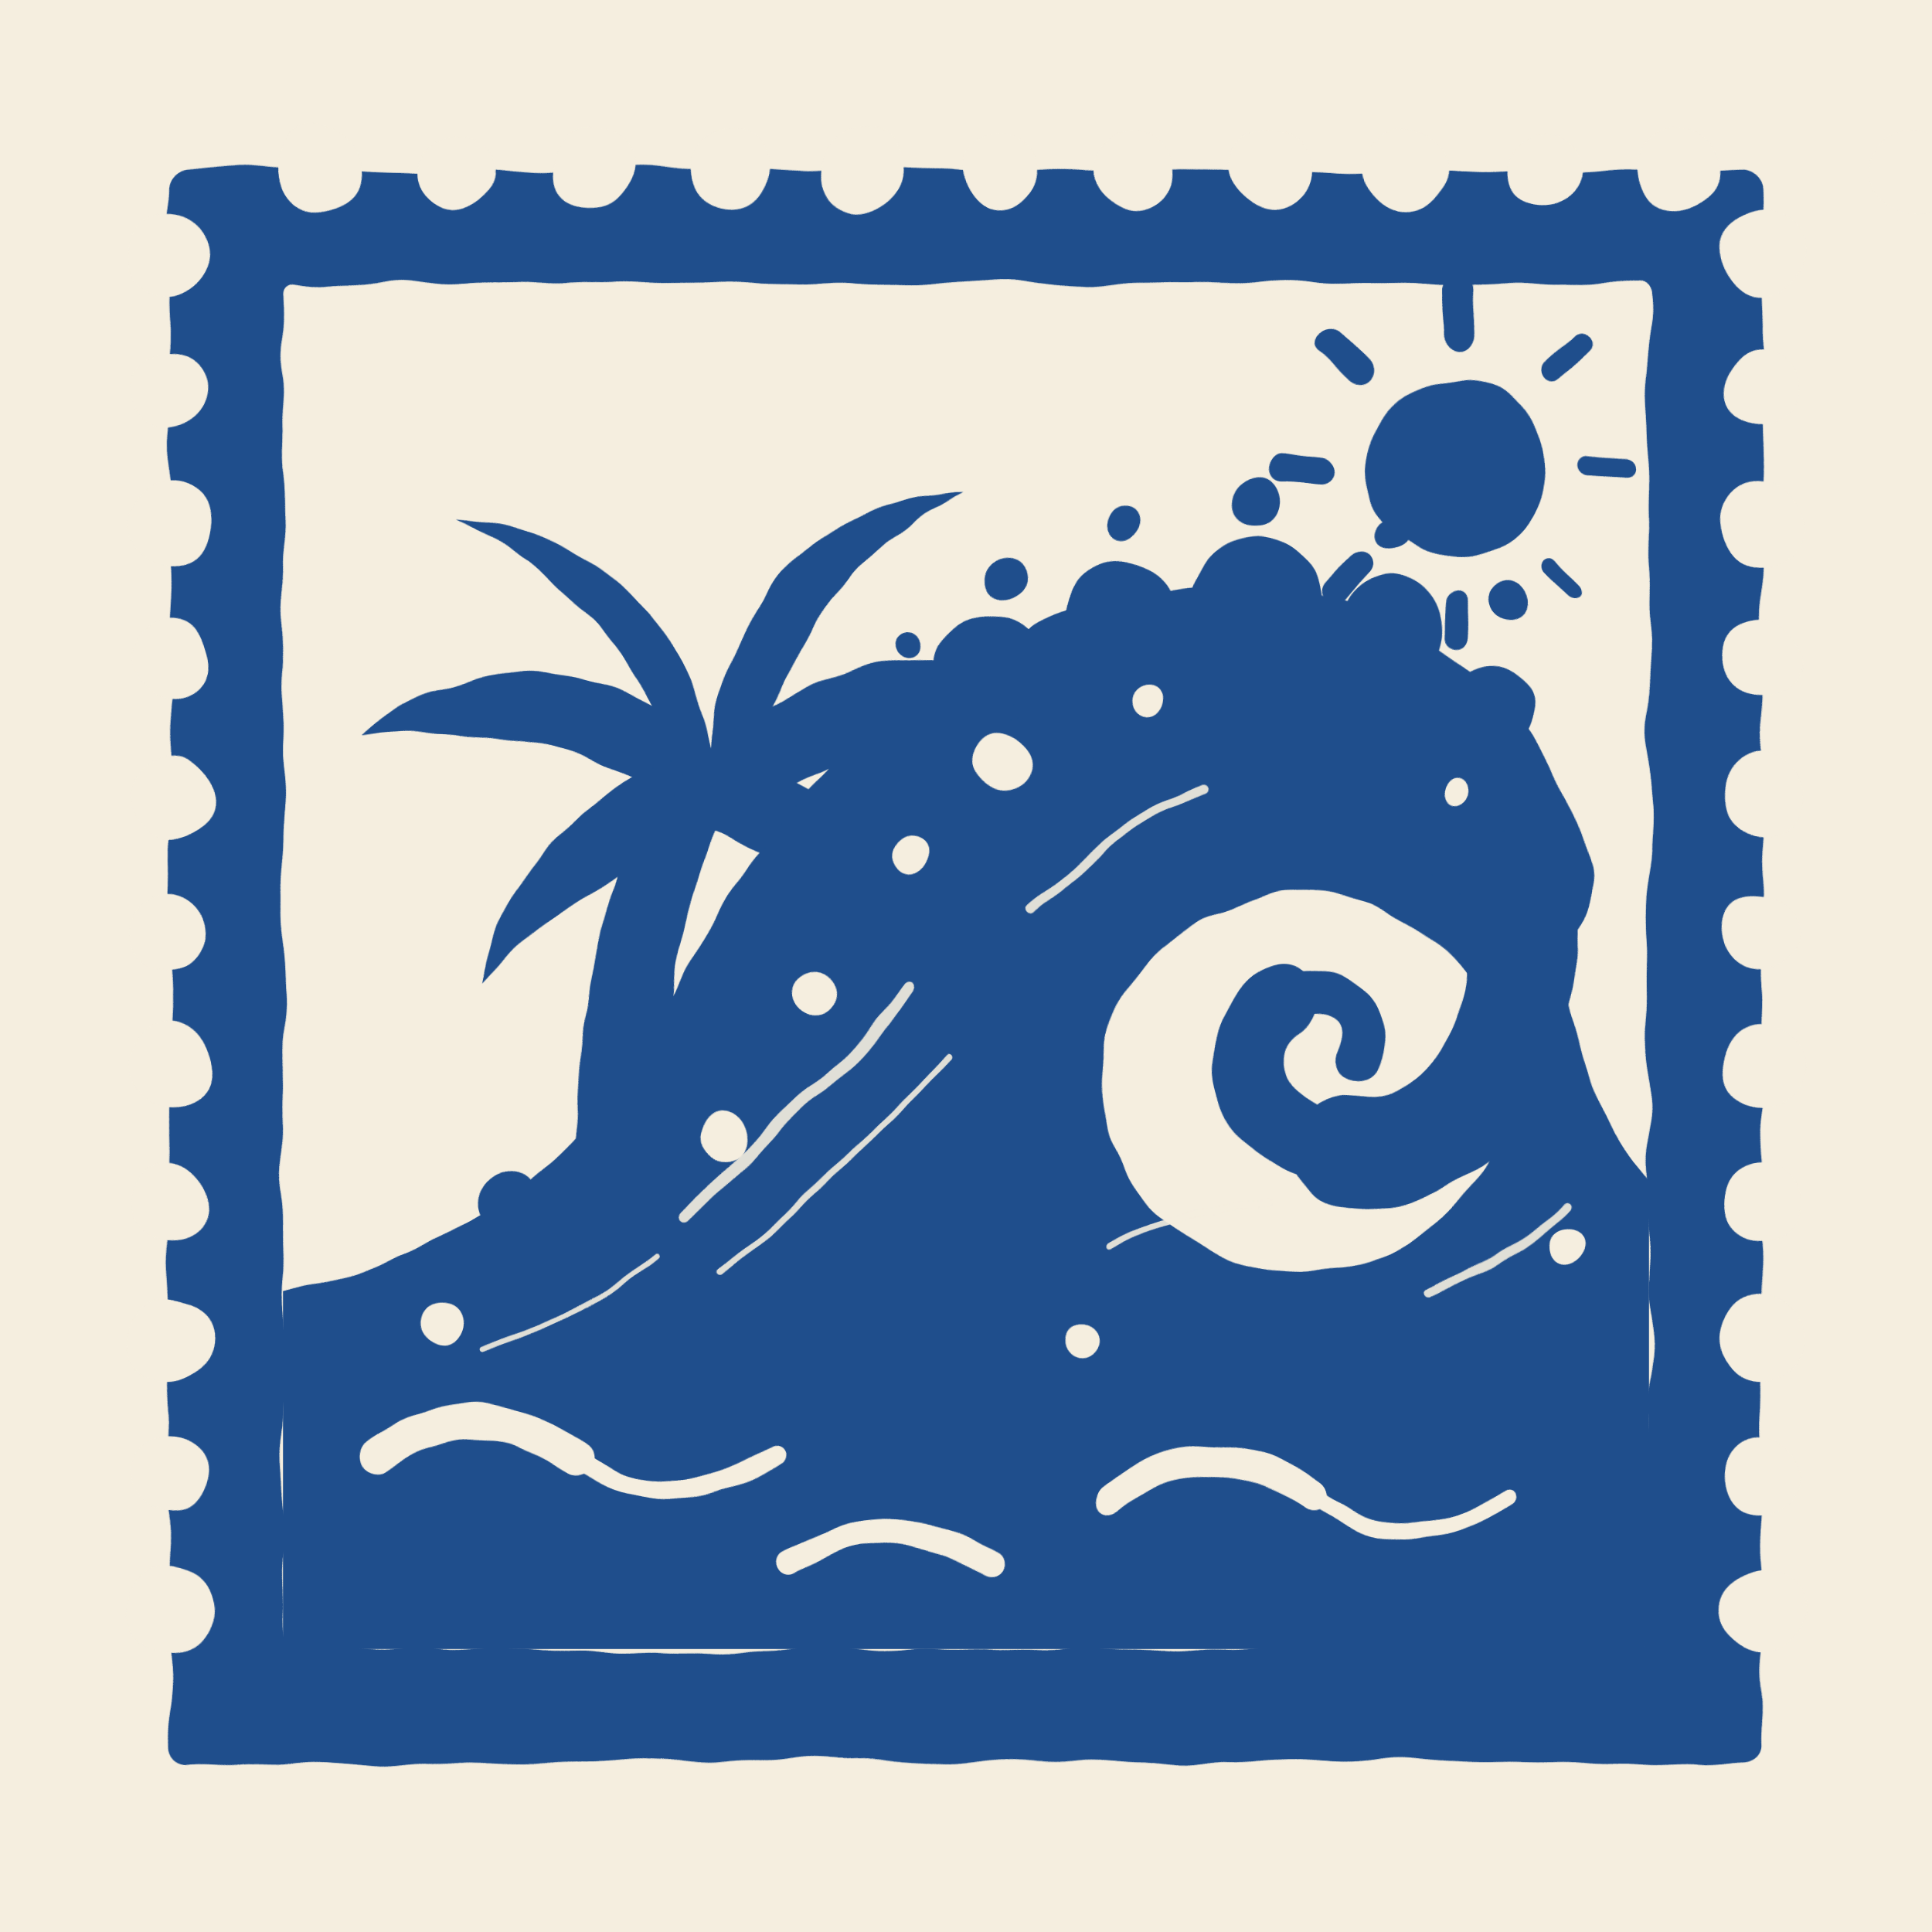
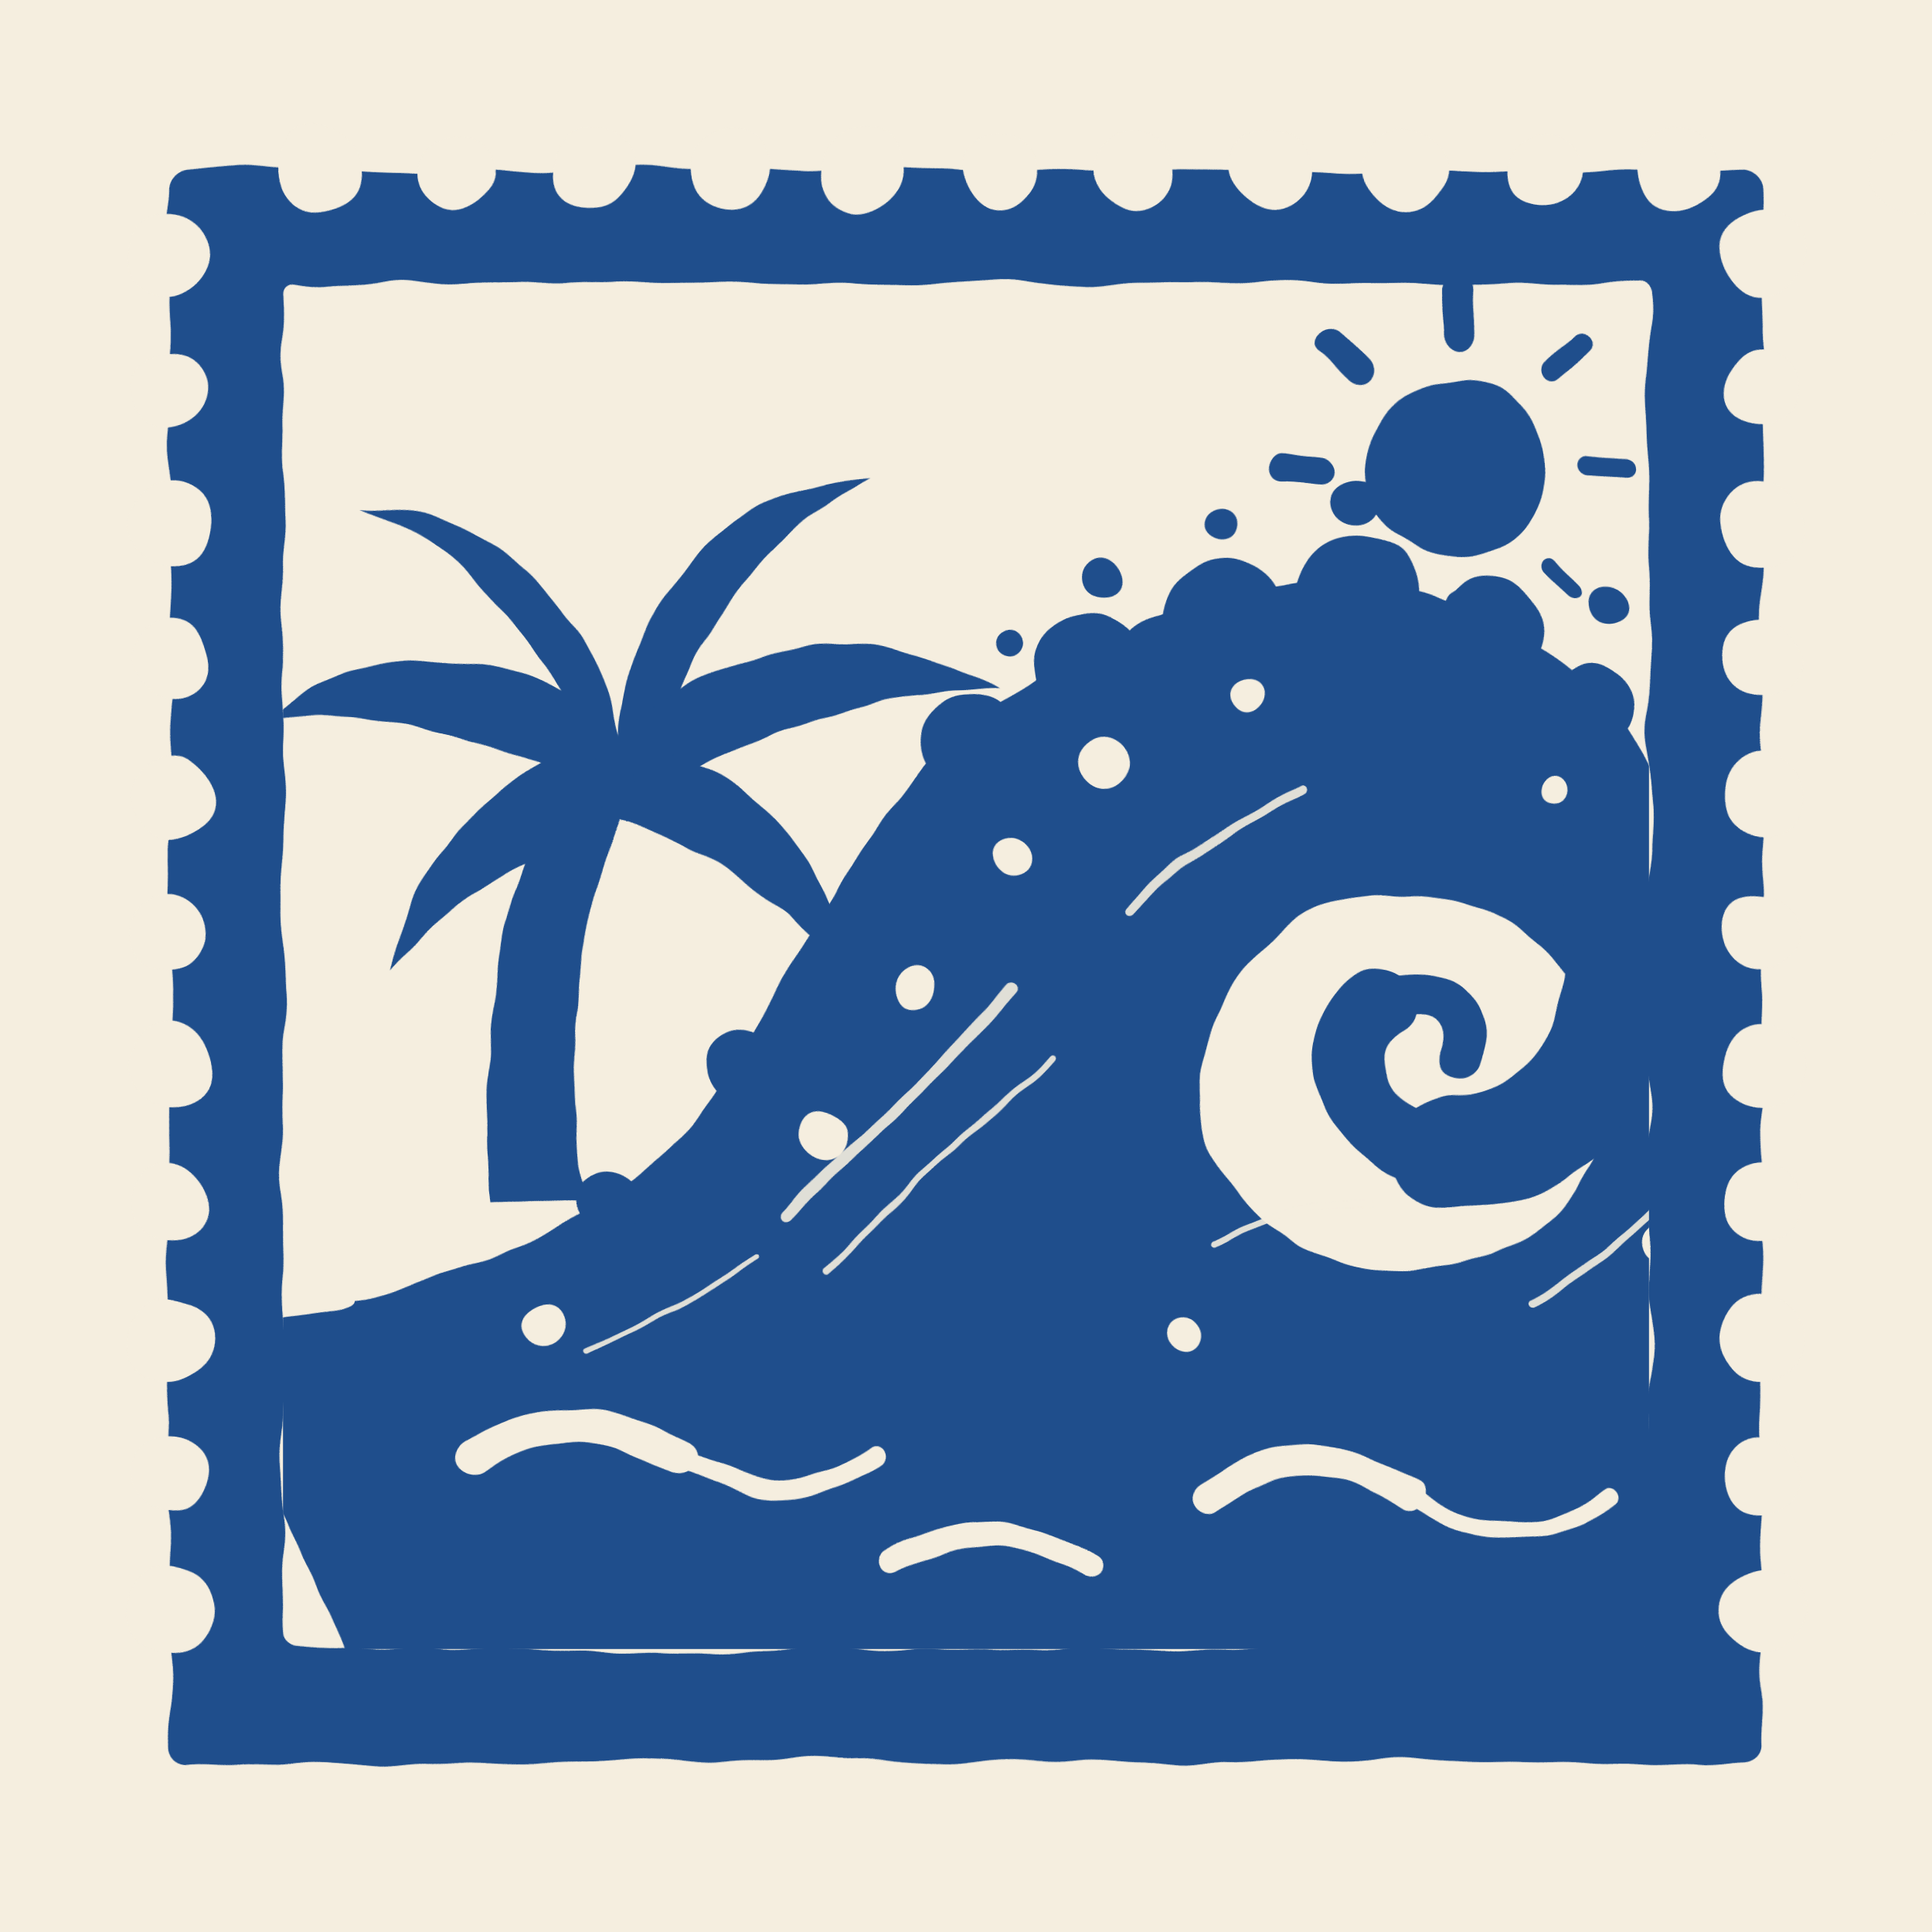
<svg xmlns="http://www.w3.org/2000/svg" viewBox="0 0 1024 1024" width="1024" height="1024">
  <defs>
    <filter id="rough" x="-10%" y="-10%" width="120%" height="120%">
      <feTurbulence type="fractalNoise" baseFrequency="0.011" numOctaves="3" seed="7" result="n" />
      <feDisplacementMap in="SourceGraphic" in2="n" scale="13" xChannelSelector="R" yChannelSelector="G" />
    </filter>
    <filter id="rough2" x="-10%" y="-10%" width="120%" height="120%">
      <feTurbulence type="fractalNoise" baseFrequency="0.02" numOctaves="2" seed="3" result="n" />
      <feDisplacementMap in="SourceGraphic" in2="n" scale="9" xChannelSelector="R" yChannelSelector="G" />
    </filter>
    <filter id="dry" x="0" y="0" width="100%" height="100%">
      <feTurbulence type="fractalNoise" baseFrequency="0.9" numOctaves="2" seed="11" result="t" />
      <feColorMatrix in="t" type="matrix" values="0 0 0 0 0  0 0 0 0 0  0 0 0 0 0  0 0 0 -2.2 1.6" result="m" />
      <feComposite in="SourceGraphic" in2="m" operator="out" />
    </filter>
    <clipPath id="win">
      <rect x="150" y="150" width="724" height="724" rx="6" />
    </clipPath>
  </defs>
  <rect width="1024" height="1024" fill="#F5EEDF" />
  <g filter="url(#rough2)">
    <rect x="90" y="90" width="844" height="844" rx="10" fill="#1F4E8C" />
    <g fill="#F5EEDF">
      <g id="perf">
        <circle cx="90" cy="134" r="22" />
        <circle cx="90" cy="206" r="20" />
        <circle cx="90" cy="278" r="23" />
        <circle cx="90" cy="350" r="21" />
        <circle cx="90" cy="422" r="22" />
        <circle cx="90" cy="494" r="20" />
        <circle cx="90" cy="566" r="23" />
        <circle cx="90" cy="638" r="21" />
        <circle cx="90" cy="710" r="22" />
        <circle cx="90" cy="782" r="20" />
        <circle cx="90" cy="854" r="23" />
      </g>
      <use href="#perf" transform="translate(844 0)" />
      <use href="#perf" transform="rotate(90 512 512)" />
      <use href="#perf" transform="rotate(90 512 512) translate(0 -844)" />
      <rect x="150" y="150" width="724" height="724" rx="6" />
    </g>
  </g>
  <g clip-path="url(#win)">
    <g transform="translate(150 150) scale(0.707)" filter="url(#rough)">
      <g>
        <g transform="translate(880 140) scale(0.9)">
          <circle r="76" fill="#1F4E8C" />
          <g stroke="#1F4E8C" stroke-linecap="round" fill="none">
            <path stroke-width="26" d="M 0 -112 L 0 -150" />
            <path stroke-width="18" d="M 0 112 L 0 140" />
            <path stroke-width="22" d="M -112 0 L -146 0" />
            <path stroke-width="16" d="M 112 0 L 140 0" />
            <path stroke-width="24" d="M -80 -80 L -104 -104" />
            <path stroke-width="14" d="M 80 80 L 100 100" />
            <path stroke-width="18" d="M 80 -80 L 104 -104" />
            <path stroke-width="22" d="M -80 80 L -102 102" />
          </g>
        </g>
-         <g fill="#1F4E8C">
+         <g fill="#1F4E8C" transform="translate(-70 -10)">
          <path d="M226 700 C 214 600, 228 460, 292 352 L 344 366 C 286 470, 280 600, 300 700 Z" />
          <path d="M322 350 C 240 270, 120 280, 60 340 C 140 328, 236 350, 300 392 Z" />
          <path d="M322 350 C 300 240, 220 180, 130 178 C 206 208, 272 280, 300 372 Z" />
          <path d="M322 350 C 330 236, 410 160, 510 156 C 430 196, 372 282, 348 376 Z" />
          <path d="M322 350 C 410 268, 530 262, 606 316 C 526 310, 434 340, 354 392 Z" />
          <path d="M322 350 C 236 366, 170 432, 148 526 C 208 466, 268 432, 336 404 Z" />
          <path d="M322 350 C 410 372, 480 434, 500 530 C 444 470, 386 438, 316 412 Z" />
          <circle cx="314" cy="384" r="20" />
          <circle cx="346" cy="398" r="16" />
        </g>
-         <path fill="#1F4E8C" d="M -20 760 C 80 740, 180 700, 240 620 C 300 540, 340 420, 430 340 C 530 256, 670 236, 790 268 C 900 296, 950 380, 958 470 C 966 560, 990 660, 1044 690 L 1044 1044 L -20 1044 Z" />
-         <g fill="#1F4E8C">
-           <circle cx="440" cy="345" r="36" />
-           <circle cx="530" cy="290" r="42" />
-           <circle cx="630" cy="250" r="44" />
-           <circle cx="730" cy="238" r="48" />
-           <circle cx="830" cy="262" r="40" />
-           <circle cx="905" cy="318" r="32" />
-           <circle cx="270" cy="590" r="28" />
-           <circle cx="170" cy="690" r="24" />
-         </g>
-         <ellipse cx="765" cy="600" rx="152" ry="142" fill="#F5EEDF" />
-         <g fill="none" stroke="#1F4E8C" stroke-linecap="round">
-           <path stroke-width="112" d="M 600 300 C 730 250, 890 300, 924 450" />
-           <path stroke-width="82" d="M 924 450 C 950 570, 880 660, 796 652" />
-           <path stroke-width="54" d="M 796 652 C 726 644, 700 570, 748 538" />
-           <path stroke-width="32" d="M 748 538 C 788 516, 822 548, 806 584" />
-         </g>
-         <g fill="#F5EEDF">
-           <circle cx="540" cy="360" r="20" />
-           <circle cx="470" cy="430" r="14" />
-           <circle cx="400" cy="530" r="16" />
-           <circle cx="650" cy="312" r="12" />
-           <circle cx="330" cy="640" r="18" />
-           <circle cx="960" cy="720" r="14" />
-           <circle cx="120" cy="780" r="16" />
-           <circle cx="600" cy="790" r="13" />
-           <circle cx="880" cy="380" r="10" />
-         </g>
-         <g fill="none" stroke="#F5EEDF" stroke-linecap="round" opacity=".9">
-           <path stroke-width="9" d="M 300 700 C 360 640, 420 590, 470 530" />
-           <path stroke-width="5" d="M 330 740 C 400 680, 450 630, 500 580" />
-           <path stroke-width="7" d="M 560 470 C 600 430, 640 400, 690 380" />
-           <path stroke-width="4" d="M 150 800 C 200 780, 240 760, 280 730" />
-           <path stroke-width="6" d="M 860 760 C 900 740, 930 720, 960 690" />
-           <path stroke-width="5" d="M 620 720 C 660 700, 700 690, 740 690" />
-         </g>
-         <g fill="#1F4E8C">
-           <circle cx="540" cy="220" r="16" />
-           <circle cx="630" cy="180" r="12" />
-           <circle cx="730" cy="164" r="18" />
-           <circle cx="830" cy="190" r="12" />
-           <circle cx="920" cy="240" r="15" />
-           <circle cx="470" cy="270" r="10" />
-         </g>
-         <g fill="none" stroke="#F5EEDF" stroke-linecap="round">
-           <path stroke-width="26" d="M 70 880 C 120 846, 170 846, 220 880" />
-           <path stroke-width="14" d="M 220 880 C 270 914, 320 914, 370 880" />
-           <path stroke-width="22" d="M 620 910 C 670 876, 720 876, 770 910" />
-           <path stroke-width="12" d="M 770 910 C 820 944, 870 944, 920 910" />
-           <path stroke-width="18" d="M 380 960 C 430 930, 480 930, 530 960" />
+         <g transform="translate(75 0)">
+           <path fill="#1F4E8C" d="M -140 780 C -60 776, -20 770, -20 760 C 80 740, 180 700, 240 620 C 300 540, 340 420, 430 340 C 530 256, 670 236, 790 268 C 900 296, 950 380, 958 470 C 966 560, 990 660, 1044 690 L 1044 1044 L -20 1044 Z" />
+           <g fill="#1F4E8C">
+             <circle cx="440" cy="345" r="36" />
+             <circle cx="530" cy="290" r="42" />
+             <circle cx="630" cy="250" r="44" />
+             <circle cx="730" cy="238" r="48" />
+             <circle cx="830" cy="262" r="40" />
+             <circle cx="905" cy="318" r="32" />
+             <circle cx="270" cy="590" r="28" />
+             <circle cx="170" cy="690" r="24" />
+           </g>
+           <ellipse cx="765" cy="600" rx="152" ry="142" fill="#F5EEDF" />
+           <g fill="none" stroke="#1F4E8C" stroke-linecap="round">
+             <path stroke-width="112" d="M 600 300 C 730 250, 890 300, 924 450" />
+             <path stroke-width="82" d="M 924 450 C 950 570, 880 660, 796 652" />
+             <path stroke-width="54" d="M 796 652 C 726 644, 700 570, 748 538" />
+             <path stroke-width="32" d="M 748 538 C 788 516, 822 548, 806 584" />
+           </g>
+           <g fill="#F5EEDF">
+             <circle cx="540" cy="360" r="20" />
+             <circle cx="470" cy="430" r="14" />
+             <circle cx="400" cy="530" r="16" />
+             <circle cx="650" cy="312" r="12" />
+             <circle cx="330" cy="640" r="18" />
+             <circle cx="960" cy="720" r="14" />
+             <circle cx="120" cy="780" r="16" />
+             <circle cx="600" cy="790" r="13" />
+             <circle cx="880" cy="380" r="10" />
+           </g>
+           <g fill="none" stroke="#F5EEDF" stroke-linecap="round" opacity=".9">
+             <path stroke-width="9" d="M 300 700 C 360 640, 420 590, 470 530" />
+             <path stroke-width="5" d="M 330 740 C 400 680, 450 630, 500 580" />
+             <path stroke-width="7" d="M 560 470 C 600 430, 640 400, 690 380" />
+             <path stroke-width="4" d="M 150 800 C 200 780, 240 760, 280 730" />
+             <path stroke-width="6" d="M 860 760 C 900 740, 930 720, 960 690" />
+             <path stroke-width="5" d="M 620 720 C 660 700, 700 690, 740 690" />
+           </g>
+           <g fill="#1F4E8C">
+             <circle cx="540" cy="220" r="16" />
+             <circle cx="630" cy="180" r="12" />
+             <circle cx="730" cy="164" r="18" />
+             <circle cx="830" cy="190" r="12" />
+             <circle cx="920" cy="240" r="15" />
+             <circle cx="470" cy="270" r="10" />
+           </g>
+           <g fill="none" stroke="#F5EEDF" stroke-linecap="round">
+             <path stroke-width="26" d="M 70 880 C 120 846, 170 846, 220 880" />
+             <path stroke-width="14" d="M 220 880 C 270 914, 320 914, 370 880" />
+             <path stroke-width="22" d="M 620 910 C 670 876, 720 876, 770 910" />
+             <path stroke-width="12" d="M 770 910 C 820 944, 870 944, 920 910" />
+             <path stroke-width="18" d="M 380 960 C 430 930, 480 930, 530 960" />
+           </g>
        </g>
      </g>
    </g>
  </g>
</svg>
